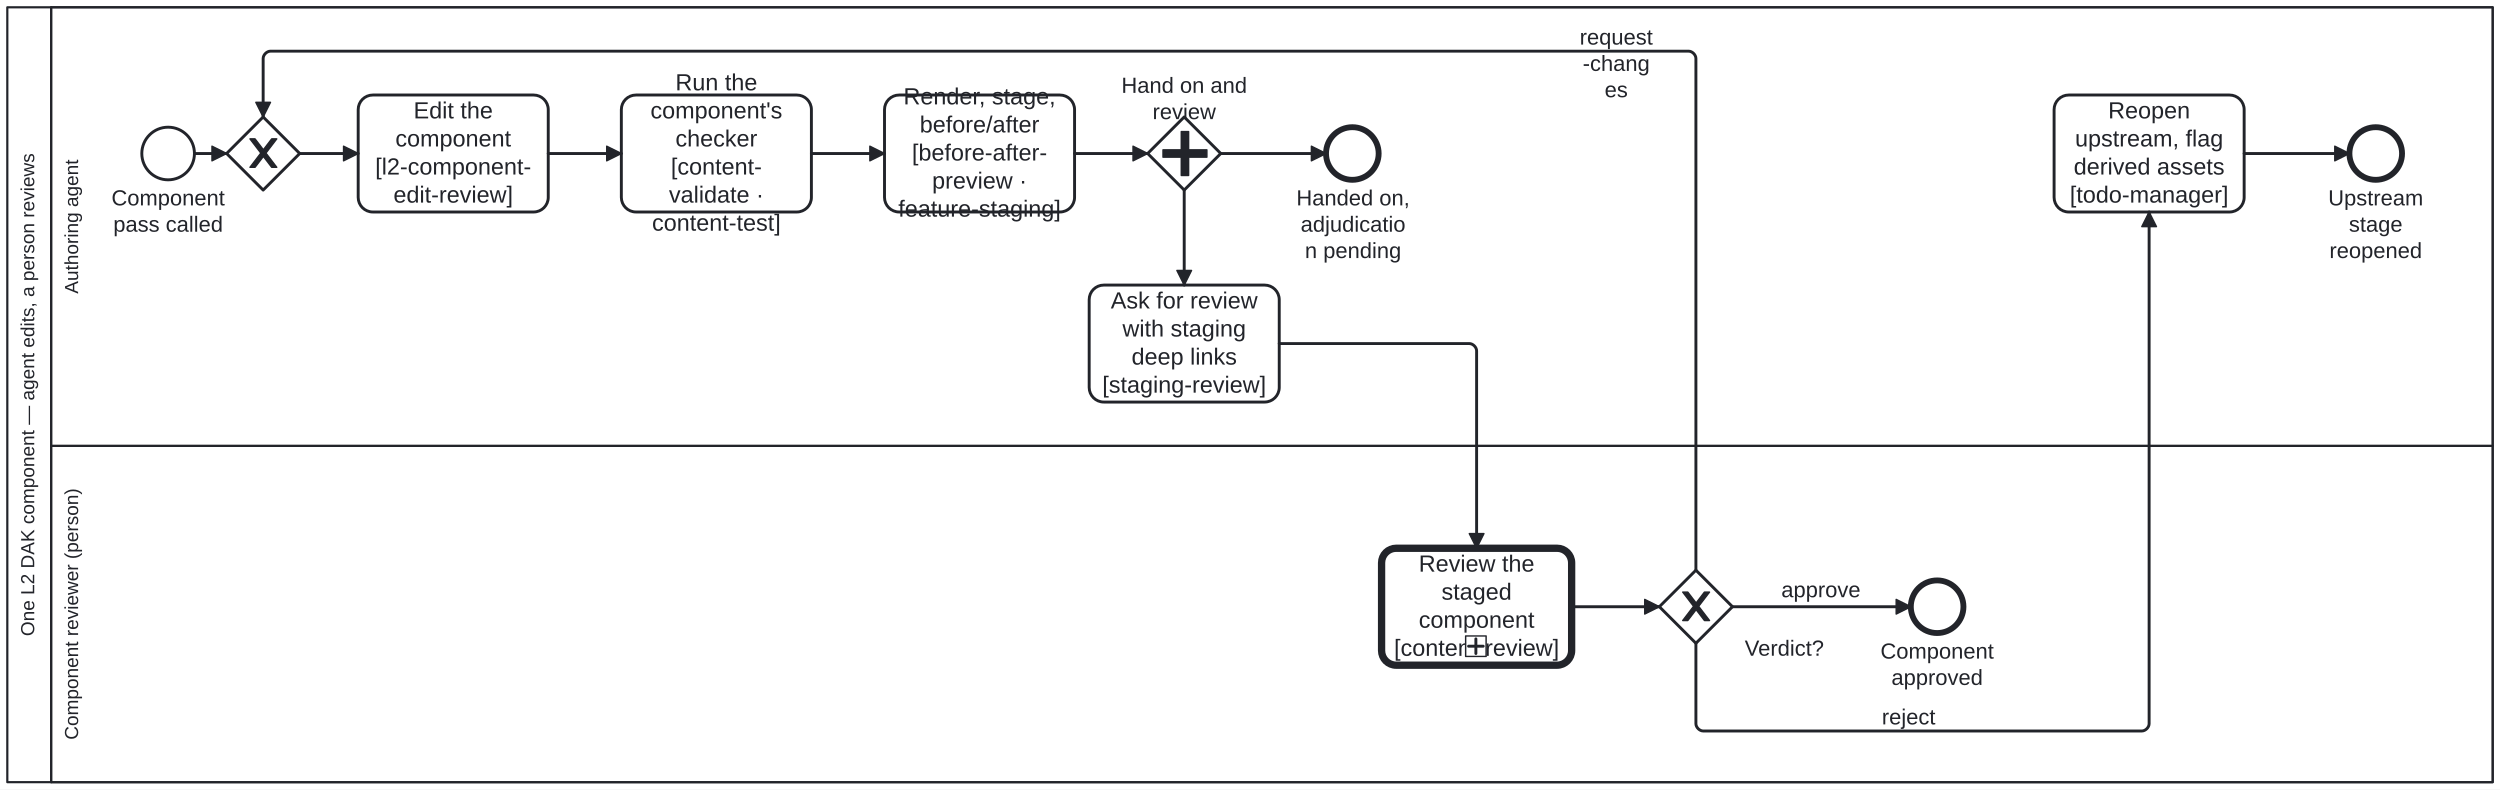
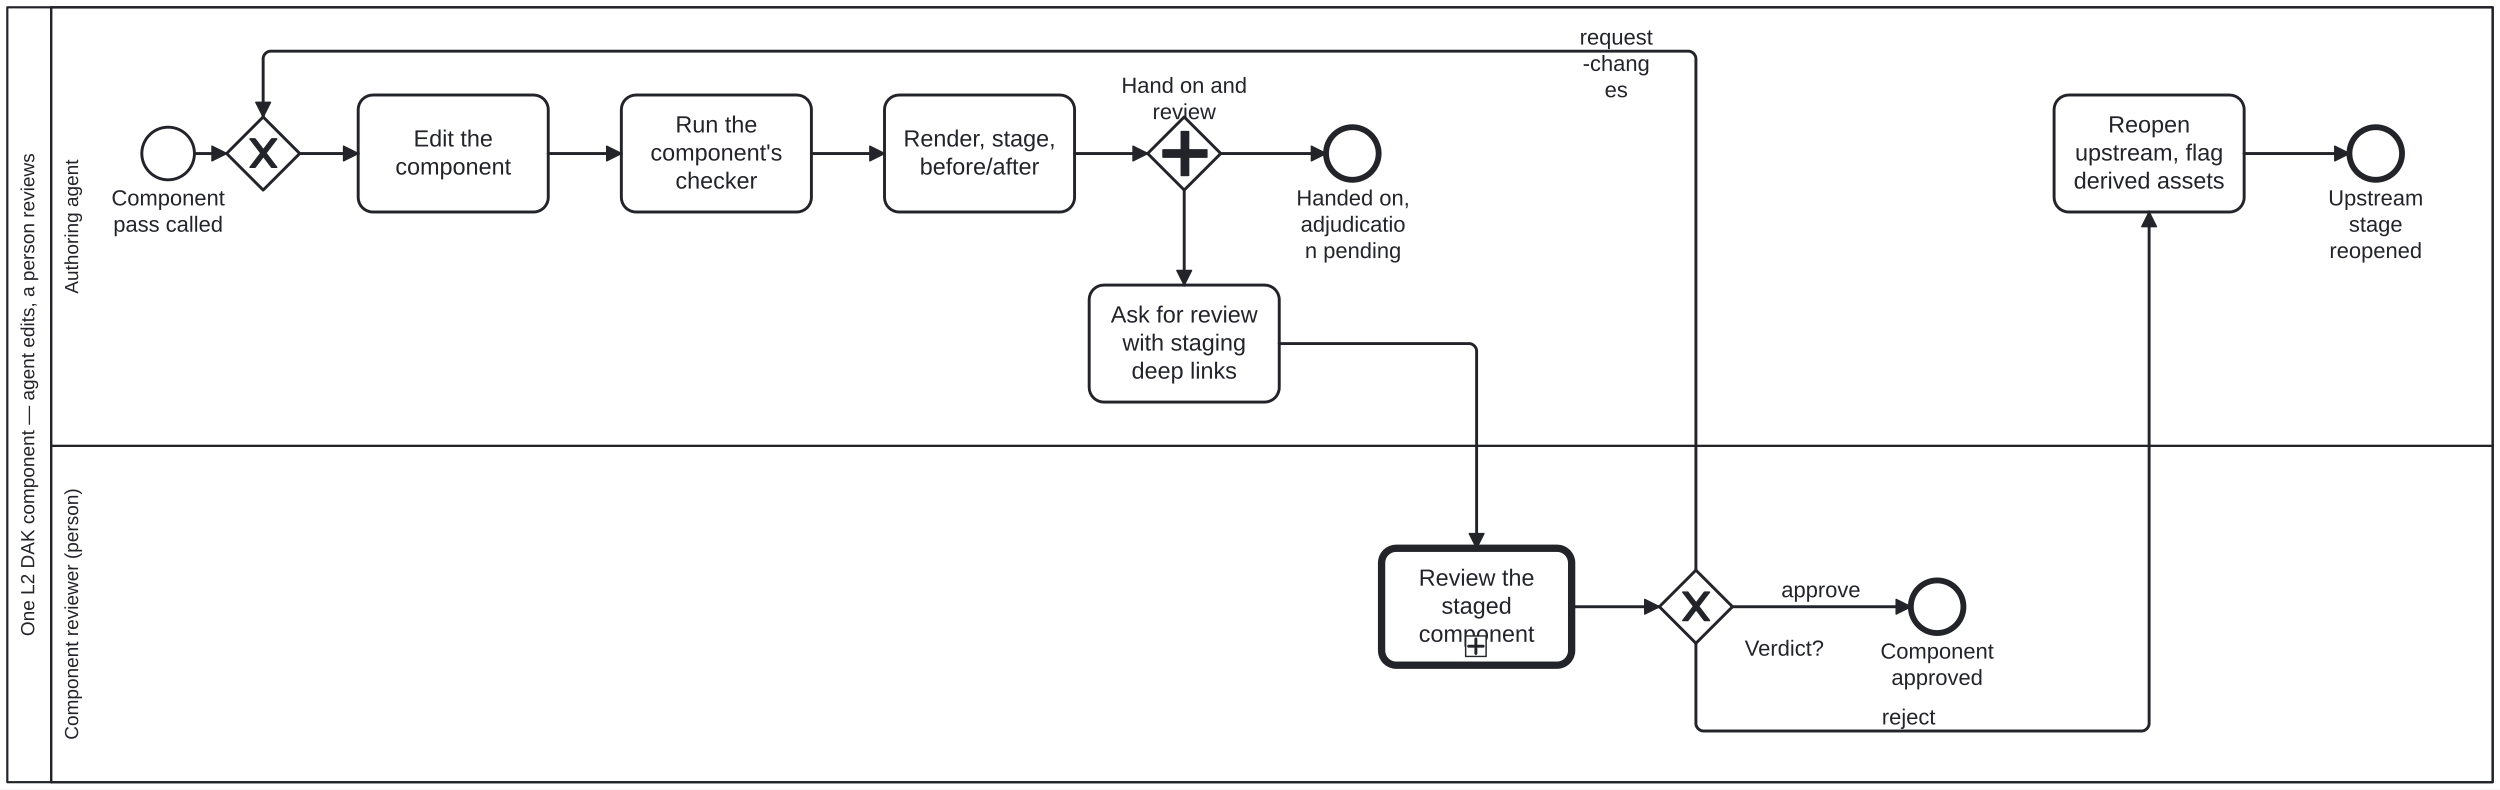
<svg xmlns="http://www.w3.org/2000/svg" width="100%" style="max-width:100%;height:auto" viewBox="155 75 1710 540" version="1.1">
  <rect x="155" y="75" width="1710" height="540" fill="#ffffff" />
  <g class="djs-group">
    <g class="djs-element djs-shape" data-element-id="Participant_L2ComponentEditReview" style="display: block;" transform="matrix(1 0 0 1 160 80)">
      <g class="djs-visual">
        <rect x="0" y="0" width="1700" height="530" rx="0" ry="0" style="stroke-linecap: round; stroke-linejoin: round; stroke: rgb(34, 36, 42); stroke-width: 1.5px; fill: white; fill-opacity: 0.95;" />
        <path style="fill: none; stroke-linecap: round; stroke-linejoin: round; stroke: rgb(34, 36, 42); stroke-width: 1.5px;" d="M30,0L30,530" />
        <text lineHeight="1.05" class="djs-label" transform="matrix(-1.83697e-16 -1 1 -1.83697e-16 0 530)" style="font-family: Arial, sans-serif; font-size: 13px; font-weight: normal; fill: rgb(34, 36, 42);">
          <tspan x="99.882" y="18.413">One L2 DAK component — agent edits, a person reviews</tspan>
        </text>
      </g>
      <rect class="djs-hit djs-hit-all" x="0" y="0" width="1700" height="530" style="fill: none; stroke-opacity: 0; stroke: white; stroke-width: 15px;" />
    </g>
    <g class="djs-children">
      <g class="djs-group">
        <g class="djs-element djs-shape" data-element-id="Lane_Reviewer" style="display: block;" transform="matrix(1 0 0 1 190 380)">
          <g class="djs-visual">
            <rect x="0" y="0" width="1670" height="230" rx="0" ry="0" style="stroke-linecap: round; stroke-linejoin: round; stroke: rgb(34, 36, 42); stroke-width: 1.5px; fill: white; fill-opacity: 0.25;" />
            <text lineHeight="1.05" class="djs-label" transform="matrix(-1.83697e-16 -1 1 -1.83697e-16 0 230)" style="font-family: Arial, sans-serif; font-size: 13px; font-weight: normal; fill: rgb(34, 36, 42);">
              <tspan x="29.018" y="18.413">Component reviewer (person)</tspan>
            </text>
          </g>
          <rect class="djs-hit djs-hit-all" x="0" y="0" width="1670" height="230" style="fill: none; stroke-opacity: 0; stroke: white; stroke-width: 15px;" />
        </g>
      </g>
      <g class="djs-group">
        <g class="djs-element djs-shape" data-element-id="Lane_Agent" style="display: block;" transform="matrix(1 0 0 1 190 80)">
          <g class="djs-visual">
            <rect x="0" y="0" width="1670" height="300" rx="0" ry="0" style="stroke-linecap: round; stroke-linejoin: round; stroke: rgb(34, 36, 42); stroke-width: 1.5px; fill: white; fill-opacity: 0.25;" />
            <text lineHeight="1.05" class="djs-label" transform="matrix(-1.83697e-16 -1 1 -1.83697e-16 0 300)" style="font-family: Arial, sans-serif; font-size: 13px; font-weight: normal; fill: rgb(34, 36, 42);">
              <tspan x="104.103" y="18.413">Authoring agent</tspan>
            </text>
          </g>
          <rect class="djs-hit djs-hit-all" x="0" y="0" width="1670" height="300" style="fill: none; stroke-opacity: 0; stroke: white; stroke-width: 15px;" />
        </g>
      </g>
      <g class="djs-group">
        <g class="djs-element djs-shape" data-element-id="Start_ComponentPass" style="display: block;" transform="matrix(1 0 0 1 252 162)">
          <g class="djs-visual">
            <circle cx="18" cy="18" r="18" style="stroke-linecap: round; stroke-linejoin: round; stroke: rgb(34, 36, 42); stroke-width: 2px; fill: white; fill-opacity: 0.95;" />
          </g>
          <rect class="djs-hit djs-hit-all" x="0" y="0" width="36" height="36" style="fill: none; stroke-opacity: 0; stroke: white; stroke-width: 15px;" />
        </g>
      </g>
      <g class="djs-group">
        <g class="djs-element djs-shape" data-element-id="Start_ComponentPass_label" style="display: block;" transform="matrix(1 0 0 1 231 202)">
          <g class="djs-visual">
            <text lineHeight="1.2" class="djs-label" style="font-family: Arial, sans-serif; font-size: 15px; font-weight: normal; fill: rgb(34, 36, 42);">
              <tspan x="0.226" y="13.5">Component </tspan>
              <tspan x="1.478" y="31.5">pass called</tspan>
            </text>
          </g>
          <rect class="djs-hit djs-hit-all" x="0" y="0" width="78" height="36" style="fill: none; stroke-opacity: 0; stroke: white; stroke-width: 15px;" />
        </g>
      </g>
      <g class="djs-group">
        <g class="djs-element djs-shape" data-element-id="Gateway_Rework" style="display: block;" transform="matrix(1 0 0 1 310 155)">
          <g class="djs-visual">
            <polygon points="25,0 50,25 25,50 0,25" style="stroke-linecap: round; stroke-linejoin: round; stroke: rgb(34, 36, 42); stroke-width: 2px; fill: white; fill-opacity: 0.95;" />
            <path d="m 16,15 7.429,9.714 -7.429,9.714 3.429,0 5.714,-7.464 5.714,7.464 3.429,0 -7.429,-9.714 7.429,-9.714 -3.429,0 -5.714,7.464 -5.714,-7.464 -3.429,0 z" style="fill: rgb(34, 36, 42); stroke-linecap: round; stroke-linejoin: round; stroke: rgb(34, 36, 42); stroke-width: 1px;" />
          </g>
          <rect class="djs-hit djs-hit-all" x="0" y="0" width="50" height="50" style="fill: none; stroke-opacity: 0; stroke: white; stroke-width: 15px;" />
        </g>
      </g>
      <g class="djs-group">
        <g class="djs-element djs-shape" data-element-id="Task_Edit" style="display: block;" transform="matrix(1 0 0 1 400 140)">
          <g class="djs-visual">
            <rect x="0" y="0" width="130" height="80" rx="10" ry="10" style="stroke-linecap: round; stroke-linejoin: round; stroke: rgb(34, 36, 42); stroke-width: 2px; fill: white; fill-opacity: 0.95;" />
            <text lineHeight="1.2" class="djs-label" style="font-family: Arial, sans-serif; font-size: 16px; font-weight: normal; fill: rgb(34, 36, 42);">
-               <tspan x="37.871" y="16">Edit the </tspan>
-               <tspan x="25.418" y="35.2">component</tspan>
-               <tspan x="11.641" y="54.4">[l2-component-</tspan>
-               <tspan x="24.098" y="73.6">edit-review]</tspan>
+               <tspan x="37.871" y="35.2">Edit the </tspan>
+               <tspan x="25.418" y="54.4">component</tspan>
            </text>
          </g>
          <rect class="djs-hit djs-hit-all" x="0" y="0" width="130" height="80" style="fill: none; stroke-opacity: 0; stroke: white; stroke-width: 15px;" />
        </g>
      </g>
      <g class="djs-group">
        <g class="djs-element djs-shape" data-element-id="Task_Check" style="display: block;" transform="matrix(1 0 0 1 580 140)">
          <g class="djs-visual">
            <rect x="0" y="0" width="130" height="80" rx="10" ry="10" style="stroke-linecap: round; stroke-linejoin: round; stroke: rgb(34, 36, 42); stroke-width: 2px; fill: white; fill-opacity: 0.95;" />
            <text lineHeight="1.2" class="djs-label" style="font-family: Arial, sans-serif; font-size: 16px; font-weight: normal; fill: rgb(34, 36, 42);">
-               <tspan x="36.98" y="-3.2">Run the </tspan>
-               <tspan x="19.891" y="16">component's </tspan>
-               <tspan x="36.988" y="35.2">checker</tspan>
-               <tspan x="33.871" y="54.4">[content-</tspan>
-               <tspan x="32.539" y="73.6">validate · </tspan>
-               <tspan x="20.977" y="92.8">content-test]</tspan>
+               <tspan x="36.98" y="25.6">Run the </tspan>
+               <tspan x="19.891" y="44.8">component's </tspan>
+               <tspan x="36.988" y="64">checker</tspan>
            </text>
          </g>
          <rect class="djs-hit djs-hit-all" x="0" y="0" width="130" height="80" style="fill: none; stroke-opacity: 0; stroke: white; stroke-width: 15px;" />
        </g>
      </g>
      <g class="djs-group">
        <g class="djs-element djs-shape" data-element-id="Task_RenderStage" style="display: block;" transform="matrix(1 0 0 1 760 140)">
          <g class="djs-visual">
            <rect x="0" y="0" width="130" height="80" rx="10" ry="10" style="stroke-linecap: round; stroke-linejoin: round; stroke: rgb(34, 36, 42); stroke-width: 2px; fill: white; fill-opacity: 0.95;" />
            <text lineHeight="1.2" class="djs-label" style="font-family: Arial, sans-serif; font-size: 16px; font-weight: normal; fill: rgb(34, 36, 42);">
-               <tspan x="12.965" y="6.4">Render, stage, </tspan>
-               <tspan x="24.086" y="25.6">before/after</tspan>
-               <tspan x="18.758" y="44.8">[before-after-</tspan>
-               <tspan x="32.547" y="64">preview · </tspan>
-               <tspan x="9.41" y="83.2">feature-staging]</tspan>
+               <tspan x="12.965" y="35.2">Render, stage, </tspan>
+               <tspan x="24.086" y="54.4">before/after</tspan>
            </text>
          </g>
          <rect class="djs-hit djs-hit-all" x="0" y="0" width="130" height="80" style="fill: none; stroke-opacity: 0; stroke: white; stroke-width: 15px;" />
        </g>
      </g>
      <g class="djs-group">
        <g class="djs-element djs-shape" data-element-id="Gateway_HandOnFork" style="display: block;" transform="matrix(1 0 0 1 940 155)">
          <g class="djs-visual">
            <polygon points="25,0 50,25 25,50 0,25" style="stroke-linecap: round; stroke-linejoin: round; stroke: rgb(34, 36, 42); stroke-width: 2px; fill: white; fill-opacity: 0.95;" />
            <path d="m 23,10 0,12.5 -12.5,0 0,5 12.5,0 0,12.5 5,0 0,-12.5 12.5,0 0,-5 -12.5,0 0,-12.5 -5,0 z" style="fill: rgb(34, 36, 42); stroke-linecap: round; stroke-linejoin: round; stroke: rgb(34, 36, 42); stroke-width: 1px;" />
          </g>
          <rect class="djs-hit djs-hit-all" x="0" y="0" width="50" height="50" style="fill: none; stroke-opacity: 0; stroke: white; stroke-width: 15px;" />
        </g>
      </g>
      <g class="djs-group">
        <g class="djs-element djs-shape" data-element-id="Gateway_HandOnFork_label" style="display: block;" transform="matrix(1 0 0 1 922 125)">
          <g class="djs-visual">
            <text lineHeight="1.2" class="djs-label" style="font-family: Arial, sans-serif; font-size: 15px; font-weight: normal; fill: rgb(34, 36, 42);">
              <tspan x="0.047" y="13.5">Hand on and</tspan>
              <tspan x="21.328" y="31.5">review</tspan>
            </text>
          </g>
          <rect class="djs-hit djs-hit-all" x="0" y="0" width="86" height="36" style="fill: none; stroke-opacity: 0; stroke: white; stroke-width: 15px;" />
        </g>
      </g>
      <g class="djs-group">
        <g class="djs-element djs-shape" data-element-id="End_HandedOn" style="display: block;" transform="matrix(1 0 0 1 1062 162)">
          <g class="djs-visual">
            <circle cx="18" cy="18" r="18" style="stroke-linecap: round; stroke-linejoin: round; stroke: rgb(34, 36, 42); stroke-width: 4px; fill: white; fill-opacity: 0.95;" />
          </g>
          <rect class="djs-hit djs-hit-all" x="0" y="0" width="36" height="36" style="fill: none; stroke-opacity: 0; stroke: white; stroke-width: 15px;" />
        </g>
      </g>
      <g class="djs-group">
        <g class="djs-element djs-shape" data-element-id="End_HandedOn_label" style="display: block;" transform="matrix(1 0 0 1 1040 202)">
          <g class="djs-visual">
            <text lineHeight="1.2" class="djs-label" style="font-family: Arial, sans-serif; font-size: 15px; font-weight: normal; fill: rgb(34, 36, 42);">
              <tspan x="1.718" y="13.5">Handed on, </tspan>
              <tspan x="4.641" y="31.5">adjudicatio</tspan>
              <tspan x="7.552" y="49.5">n pending</tspan>
            </text>
          </g>
          <rect class="djs-hit djs-hit-all" x="0" y="0" width="81" height="54" style="fill: none; stroke-opacity: 0; stroke: white; stroke-width: 15px;" />
        </g>
      </g>
      <g class="djs-group">
        <g class="djs-element djs-shape" data-element-id="Task_RequestReview" style="display: block;" transform="matrix(1 0 0 1 900 270)">
          <g class="djs-visual">
            <rect x="0" y="0" width="130" height="80" rx="10" ry="10" style="stroke-linecap: round; stroke-linejoin: round; stroke: rgb(34, 36, 42); stroke-width: 2px; fill: white; fill-opacity: 0.95;" />
            <text lineHeight="1.2" class="djs-label" style="font-family: Arial, sans-serif; font-size: 16px; font-weight: normal; fill: rgb(34, 36, 42);">
-               <tspan x="14.766" y="16">Ask for review </tspan>
-               <tspan x="22.754" y="35.2">with staging </tspan>
-               <tspan x="28.977" y="54.4">deep links</tspan>
-               <tspan x="8.977" y="73.6">[staging-review]</tspan>
+               <tspan x="14.766" y="25.6">Ask for review </tspan>
+               <tspan x="22.754" y="44.8">with staging </tspan>
+               <tspan x="28.977" y="64">deep links</tspan>
            </text>
          </g>
          <rect class="djs-hit djs-hit-all" x="0" y="0" width="130" height="80" style="fill: none; stroke-opacity: 0; stroke: white; stroke-width: 15px;" />
        </g>
      </g>
      <g class="djs-group">
        <g class="djs-element djs-shape" data-element-id="Call_Review" style="display: block;" transform="matrix(1 0 0 1 1100 450)">
          <g class="djs-visual">
            <rect x="0" y="0" width="130" height="80" rx="10" ry="10" style="stroke-linecap: round; stroke-linejoin: round; stroke: rgb(34, 36, 42); stroke-width: 5px; fill: white; fill-opacity: 0.95;" />
            <text lineHeight="1.2" class="djs-label" style="font-family: Arial, sans-serif; font-size: 16px; font-weight: normal; fill: rgb(34, 36, 42);">
-               <tspan x="25.426" y="16">Review the </tspan>
-               <tspan x="40.98" y="35.2">staged </tspan>
-               <tspan x="25.418" y="54.4">component</tspan>
-               <tspan x="8.531" y="73.6">[content-review]</tspan>
+               <tspan x="25.426" y="25.6">Review the </tspan>
+               <tspan x="40.98" y="44.8">staged </tspan>
+               <tspan x="25.418" y="64">component</tspan>
            </text>
            <rect x="0" y="0" width="14" height="14" rx="0" ry="0" style="stroke-linecap: round; stroke-linejoin: round; stroke: rgb(34, 36, 42); stroke-width: 1px; fill: white;" transform="matrix(1 0 0 1 57.5 60)" />
            <path data-marker="sub-process" d="m57.5,60 m 7,2 l 0,10 m -5,-5 l 10,0" style="fill: white; stroke-linecap: round; stroke-linejoin: round; stroke: rgb(34, 36, 42); stroke-width: 2px;" />
          </g>
          <rect class="djs-hit djs-hit-all" x="0" y="0" width="130" height="80" style="fill: none; stroke-opacity: 0; stroke: white; stroke-width: 15px;" />
        </g>
      </g>
      <g class="djs-group">
        <g class="djs-element djs-shape" data-element-id="Gateway_Verdict" style="display: block;" transform="matrix(1 0 0 1 1290 465)">
          <g class="djs-visual">
            <polygon points="25,0 50,25 25,50 0,25" style="stroke-linecap: round; stroke-linejoin: round; stroke: rgb(34, 36, 42); stroke-width: 2px; fill: white; fill-opacity: 0.95;" />
            <path d="m 16,15 7.429,9.714 -7.429,9.714 3.429,0 5.714,-7.464 5.714,7.464 3.429,0 -7.429,-9.714 7.429,-9.714 -3.429,0 -5.714,7.464 -5.714,-7.464 -3.429,0 z" style="fill: rgb(34, 36, 42); stroke-linecap: round; stroke-linejoin: round; stroke: rgb(34, 36, 42); stroke-width: 1px;" />
          </g>
          <rect class="djs-hit djs-hit-all" x="0" y="0" width="50" height="50" style="fill: none; stroke-opacity: 0; stroke: white; stroke-width: 15px;" />
        </g>
      </g>
      <g class="djs-group">
        <g class="djs-element djs-shape" data-element-id="Gateway_Verdict_label" style="display: block;" transform="matrix(1 0 0 1 1348 510)">
          <g class="djs-visual">
            <text lineHeight="1.2" class="djs-label" style="font-family: Arial, sans-serif; font-size: 15px; font-weight: normal; fill: rgb(34, 36, 42);">
              <tspan x="0.4" y="13.5">Verdict?</tspan>
            </text>
          </g>
          <rect class="djs-hit djs-hit-all" x="0" y="0" width="55" height="18" style="fill: none; stroke-opacity: 0; stroke: white; stroke-width: 15px;" />
        </g>
      </g>
      <g class="djs-group">
        <g class="djs-element djs-shape" data-element-id="End_Approved" style="display: block;" transform="matrix(1 0 0 1 1462 472)">
          <g class="djs-visual">
            <circle cx="18" cy="18" r="18" style="stroke-linecap: round; stroke-linejoin: round; stroke: rgb(34, 36, 42); stroke-width: 4px; fill: white; fill-opacity: 0.95;" />
          </g>
          <rect class="djs-hit djs-hit-all" x="0" y="0" width="36" height="36" style="fill: none; stroke-opacity: 0; stroke: white; stroke-width: 15px;" />
        </g>
      </g>
      <g class="djs-group">
        <g class="djs-element djs-shape" data-element-id="End_Approved_label" style="display: block;" transform="matrix(1 0 0 1 1441 512)">
          <g class="djs-visual">
            <text lineHeight="1.2" class="djs-label" style="font-family: Arial, sans-serif; font-size: 15px; font-weight: normal; fill: rgb(34, 36, 42);">
              <tspan x="0.226" y="13.5">Component</tspan>
              <tspan x="7.726" y="31.5">approved</tspan>
            </text>
          </g>
          <rect class="djs-hit djs-hit-all" x="0" y="0" width="78" height="36" style="fill: none; stroke-opacity: 0; stroke: white; stroke-width: 15px;" />
        </g>
      </g>
      <g class="djs-group">
        <g class="djs-element djs-shape" data-element-id="Task_ReopenUpstream" style="display: block;" transform="matrix(1 0 0 1 1560 140)">
          <g class="djs-visual">
            <rect x="0" y="0" width="130" height="80" rx="10" ry="10" style="stroke-linecap: round; stroke-linejoin: round; stroke: rgb(34, 36, 42); stroke-width: 2px; fill: white; fill-opacity: 0.95;" />
            <text lineHeight="1.2" class="djs-label" style="font-family: Arial, sans-serif; font-size: 16px; font-weight: normal; fill: rgb(34, 36, 42);">
-               <tspan x="36.977" y="16">Reopen </tspan>
-               <tspan x="14.309" y="35.2">upstream, flag </tspan>
-               <tspan x="13.418" y="54.4">derived assets</tspan>
-               <tspan x="10.746" y="73.6">[todo-manager]</tspan>
+               <tspan x="36.977" y="25.6">Reopen </tspan>
+               <tspan x="14.309" y="44.8">upstream, flag </tspan>
+               <tspan x="13.418" y="64">derived assets</tspan>
            </text>
          </g>
          <rect class="djs-hit djs-hit-all" x="0" y="0" width="130" height="80" style="fill: none; stroke-opacity: 0; stroke: white; stroke-width: 15px;" />
        </g>
      </g>
      <g class="djs-group">
        <g class="djs-element djs-shape" data-element-id="End_Reopened" style="display: block;" transform="matrix(1 0 0 1 1762 162)">
          <g class="djs-visual">
            <circle cx="18" cy="18" r="18" style="stroke-linecap: round; stroke-linejoin: round; stroke: rgb(34, 36, 42); stroke-width: 4px; fill: white; fill-opacity: 0.95;" />
          </g>
          <rect class="djs-hit djs-hit-all" x="0" y="0" width="36" height="36" style="fill: none; stroke-opacity: 0; stroke: white; stroke-width: 15px;" />
        </g>
      </g>
      <g class="djs-group">
        <g class="djs-element djs-shape" data-element-id="End_Reopened_label" style="display: block;" transform="matrix(1 0 0 1 1747 202)">
          <g class="djs-visual">
            <text lineHeight="1.2" class="djs-label" style="font-family: Arial, sans-serif; font-size: 15px; font-weight: normal; fill: rgb(34, 36, 42);">
              <tspan x="0.491" y="13.5">Upstream</tspan>
              <tspan x="14.653" y="31.5">stage </tspan>
              <tspan x="1.304" y="49.5">reopened</tspan>
            </text>
          </g>
          <rect class="djs-hit djs-hit-all" x="0" y="0" width="66" height="54" style="fill: none; stroke-opacity: 0; stroke: white; stroke-width: 15px;" />
        </g>
      </g>
      <g class="djs-group">
        <g class="djs-element djs-connection" data-element-id="R01" style="display: block;">
          <g class="djs-visual">
            <defs>
              <marker id="bpmn-marker-1" viewBox="0 0 20 20" refX="11" refY="10" markerWidth="10" markerHeight="10" orient="auto">
                <path d="M 1 5 L 11 10 L 1 15 Z" style="stroke-linecap: round; stroke-linejoin: round; stroke: rgb(34, 36, 42); stroke-width: 1px; fill: rgb(34, 36, 42);" />
              </marker>
            </defs>
            <path data-corner-radius="5" style="fill: none; stroke-linecap: round; stroke-linejoin: round; stroke: rgb(34, 36, 42); stroke-width: 2px; marker-end: url('#bpmn-marker-1');" d="M288,180L310,180" />
          </g>
          <path d="M288,180L310,180" class="djs-hit djs-hit-stroke" style="fill: none; stroke-opacity: 0; stroke: white; stroke-width: 15px;" />
        </g>
      </g>
      <g class="djs-group">
        <g class="djs-element djs-connection" data-element-id="R02" style="display: block;">
          <g class="djs-visual">
            <defs>
              <marker id="bpmn-marker-2" viewBox="0 0 20 20" refX="11" refY="10" markerWidth="10" markerHeight="10" orient="auto">
                <path d="M 1 5 L 11 10 L 1 15 Z" style="stroke-linecap: round; stroke-linejoin: round; stroke: rgb(34, 36, 42); stroke-width: 1px; fill: rgb(34, 36, 42);" />
              </marker>
            </defs>
            <path data-corner-radius="5" style="fill: none; stroke-linecap: round; stroke-linejoin: round; stroke: rgb(34, 36, 42); stroke-width: 2px; marker-end: url('#bpmn-marker-2');" d="M360,180L400,180" />
          </g>
          <path d="M360,180L400,180" class="djs-hit djs-hit-stroke" style="fill: none; stroke-opacity: 0; stroke: white; stroke-width: 15px;" />
        </g>
      </g>
      <g class="djs-group">
        <g class="djs-element djs-connection" data-element-id="R03" style="display: block;">
          <g class="djs-visual">
            <defs>
              <marker id="bpmn-marker-3" viewBox="0 0 20 20" refX="11" refY="10" markerWidth="10" markerHeight="10" orient="auto">
                <path d="M 1 5 L 11 10 L 1 15 Z" style="stroke-linecap: round; stroke-linejoin: round; stroke: rgb(34, 36, 42); stroke-width: 1px; fill: rgb(34, 36, 42);" />
              </marker>
            </defs>
            <path data-corner-radius="5" style="fill: none; stroke-linecap: round; stroke-linejoin: round; stroke: rgb(34, 36, 42); stroke-width: 2px; marker-end: url('#bpmn-marker-3');" d="M530,180L580,180" />
          </g>
          <path d="M530,180L580,180" class="djs-hit djs-hit-stroke" style="fill: none; stroke-opacity: 0; stroke: white; stroke-width: 15px;" />
        </g>
      </g>
      <g class="djs-group">
        <g class="djs-element djs-connection" data-element-id="R04" style="display: block;">
          <g class="djs-visual">
            <defs>
              <marker id="bpmn-marker-4" viewBox="0 0 20 20" refX="11" refY="10" markerWidth="10" markerHeight="10" orient="auto">
                <path d="M 1 5 L 11 10 L 1 15 Z" style="stroke-linecap: round; stroke-linejoin: round; stroke: rgb(34, 36, 42); stroke-width: 1px; fill: rgb(34, 36, 42);" />
              </marker>
            </defs>
            <path data-corner-radius="5" style="fill: none; stroke-linecap: round; stroke-linejoin: round; stroke: rgb(34, 36, 42); stroke-width: 2px; marker-end: url('#bpmn-marker-4');" d="M710,180L760,180" />
          </g>
          <path d="M710,180L760,180" class="djs-hit djs-hit-stroke" style="fill: none; stroke-opacity: 0; stroke: white; stroke-width: 15px;" />
        </g>
      </g>
      <g class="djs-group">
        <g class="djs-element djs-connection" data-element-id="R05" style="display: block;">
          <g class="djs-visual">
            <defs>
              <marker id="bpmn-marker-5" viewBox="0 0 20 20" refX="11" refY="10" markerWidth="10" markerHeight="10" orient="auto">
                <path d="M 1 5 L 11 10 L 1 15 Z" style="stroke-linecap: round; stroke-linejoin: round; stroke: rgb(34, 36, 42); stroke-width: 1px; fill: rgb(34, 36, 42);" />
              </marker>
            </defs>
            <path data-corner-radius="5" style="fill: none; stroke-linecap: round; stroke-linejoin: round; stroke: rgb(34, 36, 42); stroke-width: 2px; marker-end: url('#bpmn-marker-5');" d="M890,180L940,180" />
          </g>
          <path d="M890,180L940,180" class="djs-hit djs-hit-stroke" style="fill: none; stroke-opacity: 0; stroke: white; stroke-width: 15px;" />
        </g>
      </g>
      <g class="djs-group">
        <g class="djs-element djs-connection" data-element-id="R06" style="display: block;">
          <g class="djs-visual">
            <defs>
              <marker id="bpmn-marker-6" viewBox="0 0 20 20" refX="11" refY="10" markerWidth="10" markerHeight="10" orient="auto">
                <path d="M 1 5 L 11 10 L 1 15 Z" style="stroke-linecap: round; stroke-linejoin: round; stroke: rgb(34, 36, 42); stroke-width: 1px; fill: rgb(34, 36, 42);" />
              </marker>
            </defs>
            <path data-corner-radius="5" style="fill: none; stroke-linecap: round; stroke-linejoin: round; stroke: rgb(34, 36, 42); stroke-width: 2px; marker-end: url('#bpmn-marker-6');" d="M990,180L1062,180" />
          </g>
          <path d="M990,180L1062,180" class="djs-hit djs-hit-stroke" style="fill: none; stroke-opacity: 0; stroke: white; stroke-width: 15px;" />
        </g>
      </g>
      <g class="djs-group">
        <g class="djs-element djs-connection" data-element-id="R07" style="display: block;">
          <g class="djs-visual">
            <defs>
              <marker id="bpmn-marker-7" viewBox="0 0 20 20" refX="11" refY="10" markerWidth="10" markerHeight="10" orient="auto">
                <path d="M 1 5 L 11 10 L 1 15 Z" style="stroke-linecap: round; stroke-linejoin: round; stroke: rgb(34, 36, 42); stroke-width: 1px; fill: rgb(34, 36, 42);" />
              </marker>
            </defs>
            <path data-corner-radius="5" style="fill: none; stroke-linecap: round; stroke-linejoin: round; stroke: rgb(34, 36, 42); stroke-width: 2px; marker-end: url('#bpmn-marker-7');" d="M965,205L965,270" />
          </g>
          <path d="M965,205L965,270" class="djs-hit djs-hit-stroke" style="fill: none; stroke-opacity: 0; stroke: white; stroke-width: 15px;" />
        </g>
      </g>
      <g class="djs-group">
        <g class="djs-element djs-connection" data-element-id="R08" style="display: block;">
          <g class="djs-visual">
            <defs>
              <marker id="bpmn-marker-8" viewBox="0 0 20 20" refX="11" refY="10" markerWidth="10" markerHeight="10" orient="auto">
                <path d="M 1 5 L 11 10 L 1 15 Z" style="stroke-linecap: round; stroke-linejoin: round; stroke: rgb(34, 36, 42); stroke-width: 1px; fill: rgb(34, 36, 42);" />
              </marker>
            </defs>
            <path data-corner-radius="5" style="fill: none; stroke-linecap: round; stroke-linejoin: round; stroke: rgb(34, 36, 42); stroke-width: 2px; marker-end: url('#bpmn-marker-8');" d="M1030,310L1160,310C1162.5,310,1165,312.5,1165,315L1165,450" />
          </g>
          <path d="M1030,310L1165,310L1165,450" class="djs-hit djs-hit-stroke" style="fill: none; stroke-opacity: 0; stroke: white; stroke-width: 15px;" />
        </g>
      </g>
      <g class="djs-group">
        <g class="djs-element djs-connection" data-element-id="R09" style="display: block;">
          <g class="djs-visual">
            <defs>
              <marker id="bpmn-marker-9" viewBox="0 0 20 20" refX="11" refY="10" markerWidth="10" markerHeight="10" orient="auto">
                <path d="M 1 5 L 11 10 L 1 15 Z" style="stroke-linecap: round; stroke-linejoin: round; stroke: rgb(34, 36, 42); stroke-width: 1px; fill: rgb(34, 36, 42);" />
              </marker>
            </defs>
            <path data-corner-radius="5" style="fill: none; stroke-linecap: round; stroke-linejoin: round; stroke: rgb(34, 36, 42); stroke-width: 2px; marker-end: url('#bpmn-marker-9');" d="M1230,490L1290,490" />
          </g>
          <path d="M1230,490L1290,490" class="djs-hit djs-hit-stroke" style="fill: none; stroke-opacity: 0; stroke: white; stroke-width: 15px;" />
        </g>
      </g>
      <g class="djs-group">
        <g class="djs-element djs-connection" data-element-id="R10" style="display: block;">
          <g class="djs-visual">
            <defs>
              <marker id="bpmn-marker-10" viewBox="0 0 20 20" refX="11" refY="10" markerWidth="10" markerHeight="10" orient="auto">
                <path d="M 1 5 L 11 10 L 1 15 Z" style="stroke-linecap: round; stroke-linejoin: round; stroke: rgb(34, 36, 42); stroke-width: 1px; fill: rgb(34, 36, 42);" />
              </marker>
            </defs>
            <path data-corner-radius="5" style="fill: none; stroke-linecap: round; stroke-linejoin: round; stroke: rgb(34, 36, 42); stroke-width: 2px; marker-end: url('#bpmn-marker-10');" d="M1340,490L1462,490" />
          </g>
          <path d="M1340,490L1462,490" class="djs-hit djs-hit-stroke" style="fill: none; stroke-opacity: 0; stroke: white; stroke-width: 15px;" />
        </g>
      </g>
      <g class="djs-group">
        <g class="djs-element djs-shape" data-element-id="R10_label" style="display: block;" transform="matrix(1 0 0 1 1373 470)">
          <g class="djs-visual">
            <text lineHeight="1.2" class="djs-label" style="font-family: Arial, sans-serif; font-size: 15px; font-weight: normal; fill: rgb(34, 36, 42);">
              <tspan x="0.397" y="13.5">approve</tspan>
            </text>
          </g>
          <rect class="djs-hit djs-hit-all" x="0" y="0" width="55" height="18" style="fill: none; stroke-opacity: 0; stroke: white; stroke-width: 15px;" />
        </g>
      </g>
      <g class="djs-group">
        <g class="djs-element djs-connection" data-element-id="R11" style="display: block;">
          <g class="djs-visual">
            <defs>
              <marker id="bpmn-marker-11" viewBox="0 0 20 20" refX="11" refY="10" markerWidth="10" markerHeight="10" orient="auto">
                <path d="M 1 5 L 11 10 L 1 15 Z" style="stroke-linecap: round; stroke-linejoin: round; stroke: rgb(34, 36, 42); stroke-width: 1px; fill: rgb(34, 36, 42);" />
              </marker>
            </defs>
            <path data-corner-radius="5" style="fill: none; stroke-linecap: round; stroke-linejoin: round; stroke: rgb(34, 36, 42); stroke-width: 2px; marker-end: url('#bpmn-marker-11');" d="M1315,465L1315,115C1315,112.5,1312.5,110,1310,110L340,110C337.5,110,335,112.5,335,115L335,155" />
          </g>
          <path d="M1315,465L1315,110L335,110L335,155" class="djs-hit djs-hit-stroke" style="fill: none; stroke-opacity: 0; stroke: white; stroke-width: 15px;" />
        </g>
      </g>
      <g class="djs-group">
        <g class="djs-element djs-shape" data-element-id="R11_label" style="display: block;" transform="matrix(1 0 0 1 1232 92)">
          <g class="djs-visual">
            <text lineHeight="1.2" class="djs-label" style="font-family: Arial, sans-serif; font-size: 15px; font-weight: normal; fill: rgb(34, 36, 42);">
              <tspan x="3.484" y="13.5">request</tspan>
              <tspan x="5.568" y="31.5">-chang</tspan>
              <tspan x="20.579" y="49.5">es</tspan>
            </text>
          </g>
          <rect class="djs-hit djs-hit-all" x="0" y="0" width="57" height="36" style="fill: none; stroke-opacity: 0; stroke: white; stroke-width: 15px;" />
        </g>
      </g>
      <g class="djs-group">
        <g class="djs-element djs-connection" data-element-id="R12" style="display: block;">
          <g class="djs-visual">
            <defs>
              <marker id="bpmn-marker-12" viewBox="0 0 20 20" refX="11" refY="10" markerWidth="10" markerHeight="10" orient="auto">
                <path d="M 1 5 L 11 10 L 1 15 Z" style="stroke-linecap: round; stroke-linejoin: round; stroke: rgb(34, 36, 42); stroke-width: 1px; fill: rgb(34, 36, 42);" />
              </marker>
            </defs>
            <path data-corner-radius="5" style="fill: none; stroke-linecap: round; stroke-linejoin: round; stroke: rgb(34, 36, 42); stroke-width: 2px; marker-end: url('#bpmn-marker-12');" d="M1315,515L1315,570C1315,572.5,1317.5,575,1320,575L1620,575C1622.5,575,1625,572.5,1625,570L1625,220" />
          </g>
          <path d="M1315,515L1315,575L1625,575L1625,220" class="djs-hit djs-hit-stroke" style="fill: none; stroke-opacity: 0; stroke: white; stroke-width: 15px;" />
        </g>
      </g>
      <g class="djs-group">
        <g class="djs-element djs-shape" data-element-id="R12_label" style="display: block;" transform="matrix(1 0 0 1 1442 557)">
          <g class="djs-visual">
            <text lineHeight="1.2" class="djs-label" style="font-family: Arial, sans-serif; font-size: 15px; font-weight: normal; fill: rgb(34, 36, 42);">
              <tspan x="0.16" y="13.5">reject</tspan>
            </text>
          </g>
          <rect class="djs-hit djs-hit-all" x="0" y="0" width="37" height="18" style="fill: none; stroke-opacity: 0; stroke: white; stroke-width: 15px;" />
        </g>
      </g>
      <g class="djs-group">
        <g class="djs-element djs-connection" data-element-id="R13" style="display: block;">
          <g class="djs-visual">
            <defs>
              <marker id="bpmn-marker-13" viewBox="0 0 20 20" refX="11" refY="10" markerWidth="10" markerHeight="10" orient="auto">
                <path d="M 1 5 L 11 10 L 1 15 Z" style="stroke-linecap: round; stroke-linejoin: round; stroke: rgb(34, 36, 42); stroke-width: 1px; fill: rgb(34, 36, 42);" />
              </marker>
            </defs>
            <path data-corner-radius="5" style="fill: none; stroke-linecap: round; stroke-linejoin: round; stroke: rgb(34, 36, 42); stroke-width: 2px; marker-end: url('#bpmn-marker-13');" d="M1690,180L1762,180" />
          </g>
          <path d="M1690,180L1762,180" class="djs-hit djs-hit-stroke" style="fill: none; stroke-opacity: 0; stroke: white; stroke-width: 15px;" />
        </g>
      </g>
    </g>
  </g>
</svg>
